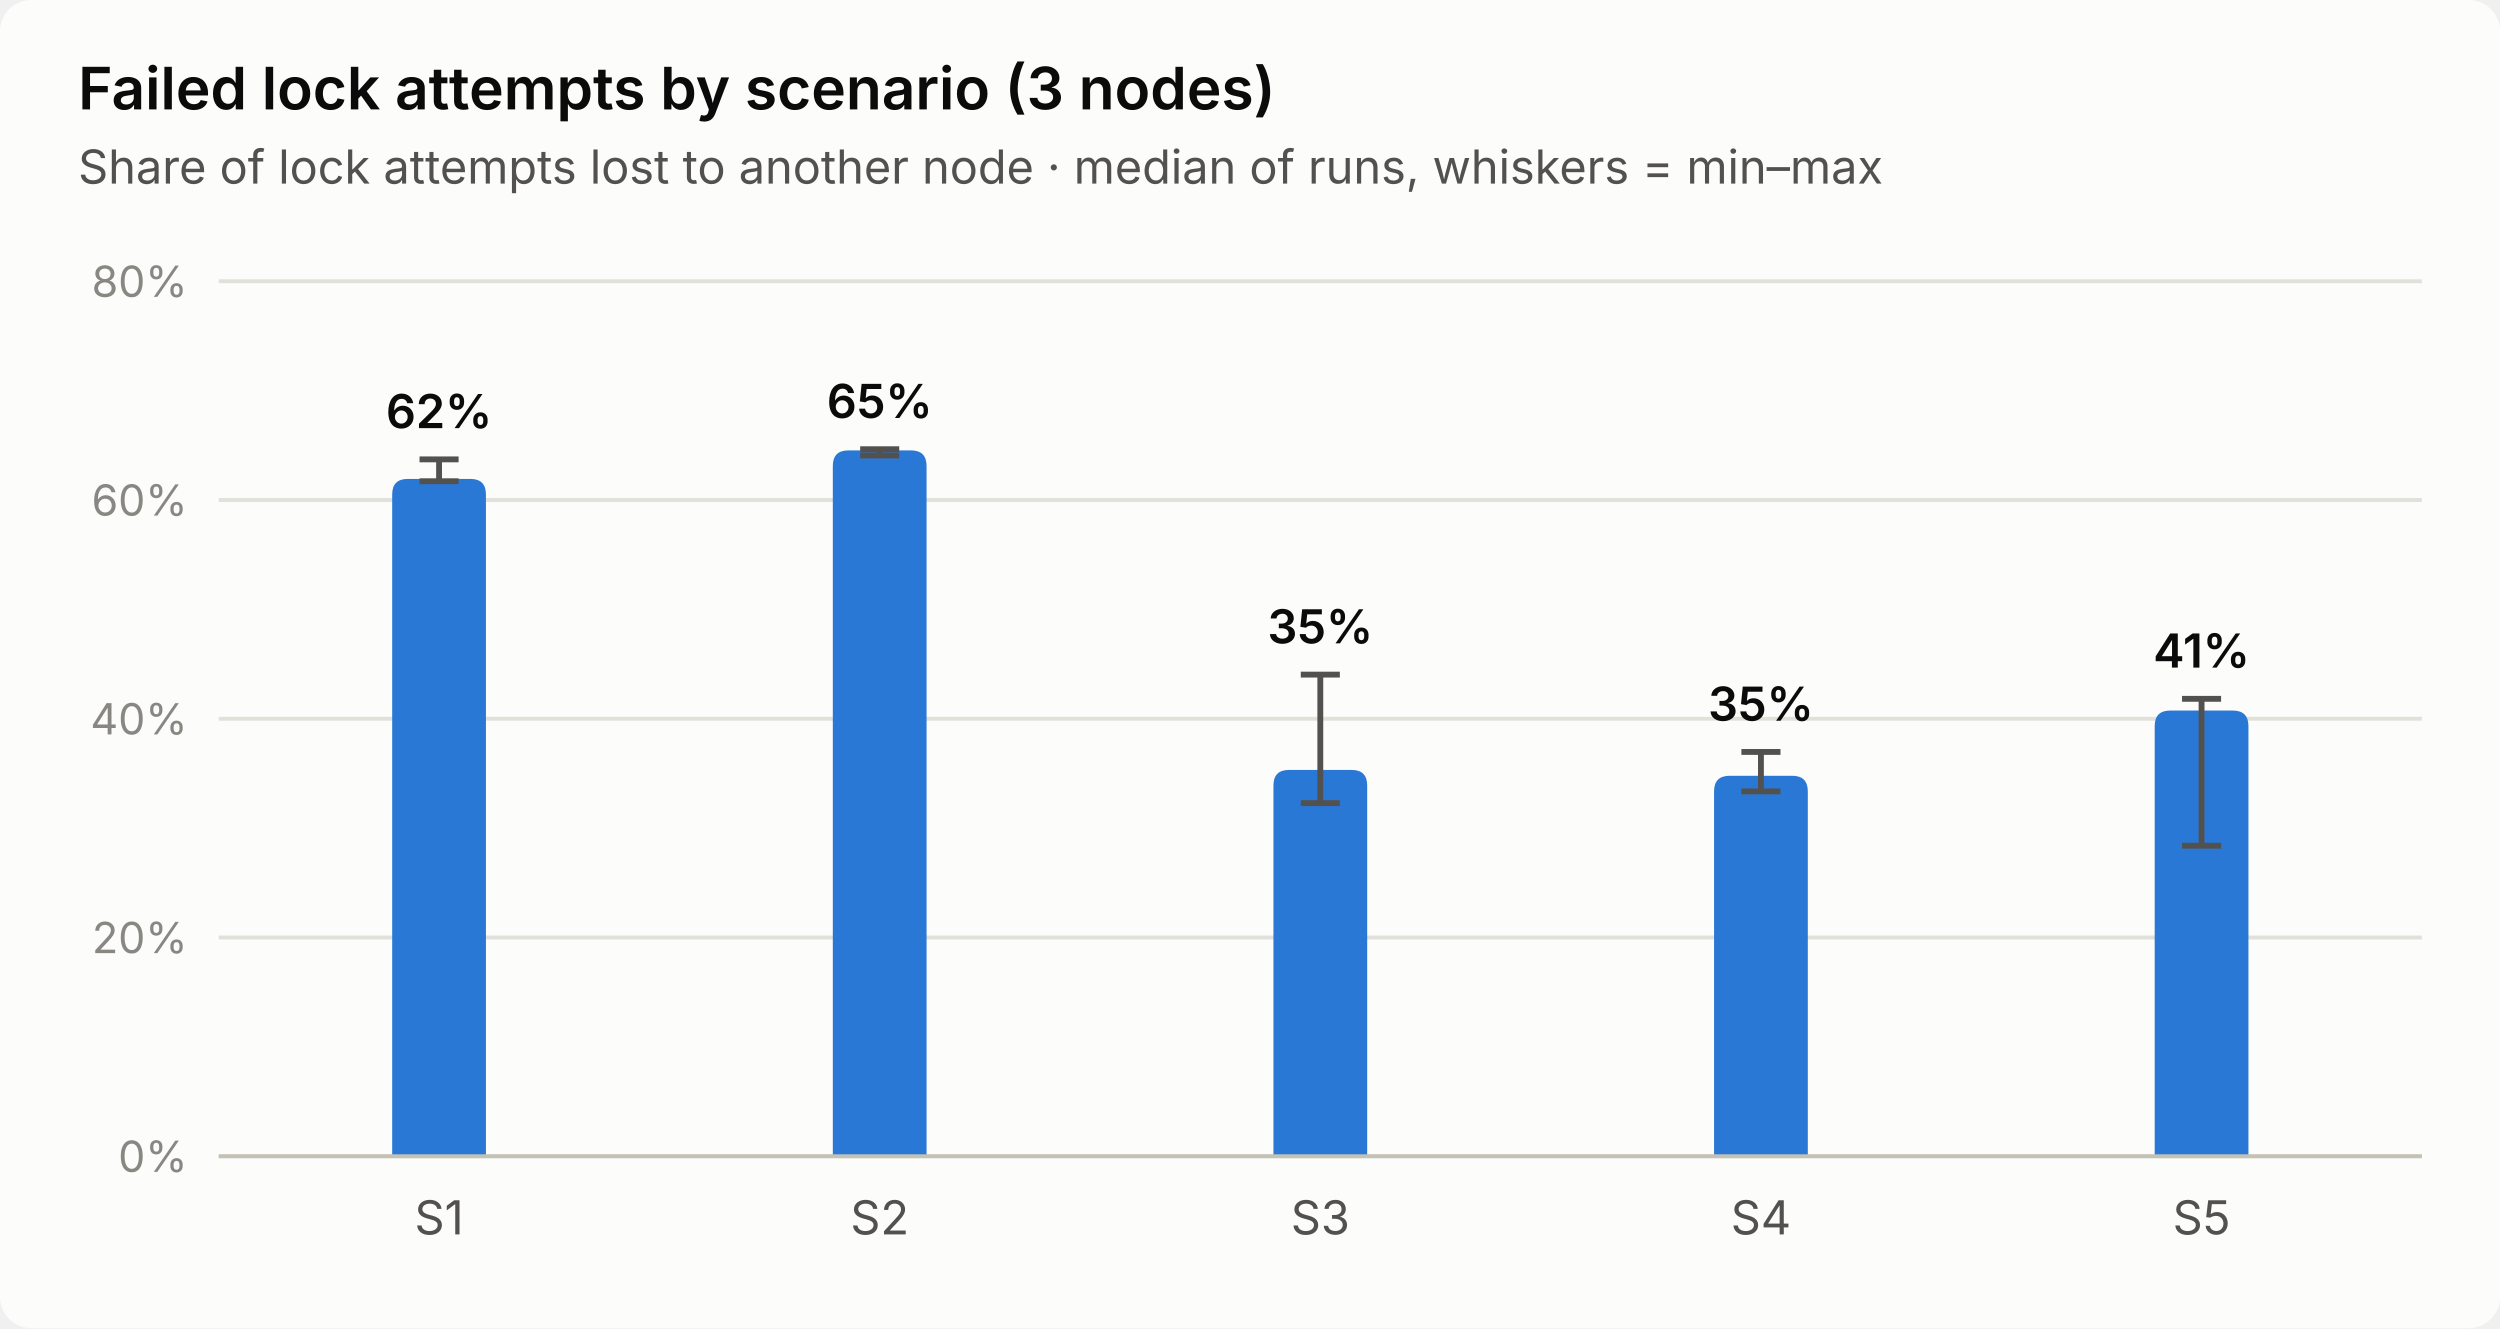
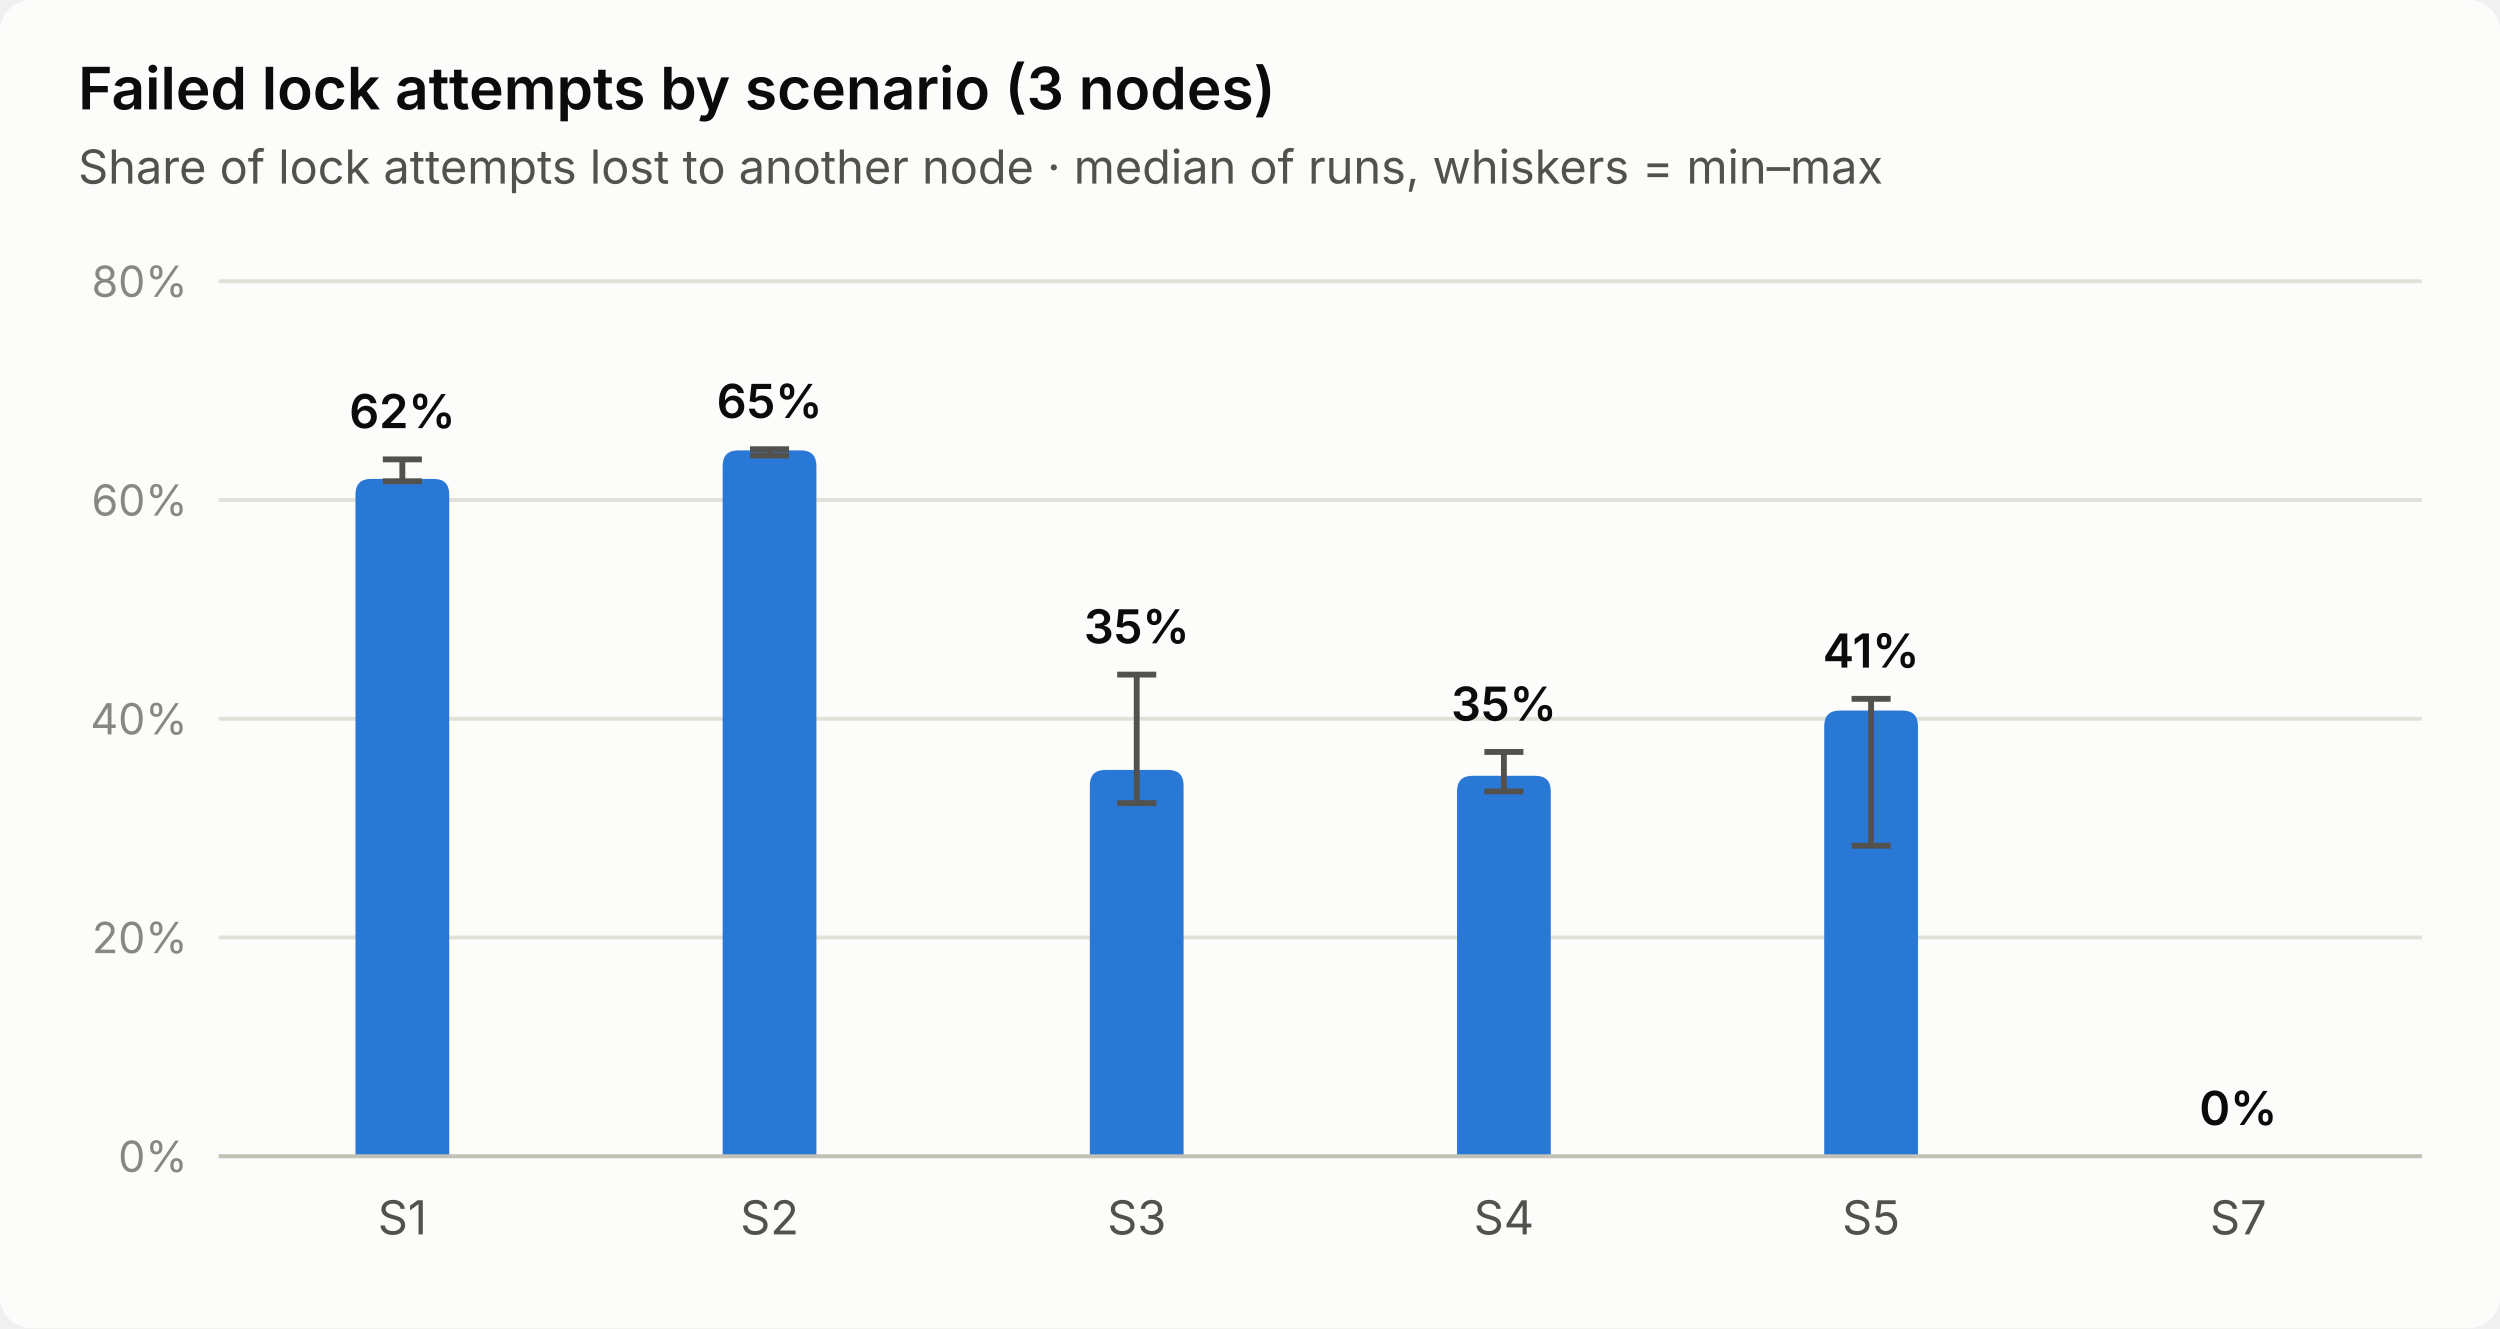
<svg xmlns="http://www.w3.org/2000/svg" width="640" height="340" viewBox="0 0 640 340" role="img" aria-label="Failed lock attempts by scenario (3 nodes)">
  <style>
  text { font-family: system-ui, -apple-system, "Segoe UI", sans-serif; font-size: 12px; }
  .title { font-size: 15px; font-weight: 600; }
  .tick { font-size: 11px; font-variant-numeric: tabular-nums; }
  .val { font-weight: 600; }
  .grid, .axis { stroke-width: 1; }
  .whisker { stroke-width: 1.5; }
  .bg{fill:#fcfcfb}
  text{fill:#52514e}
  .title,.val{fill:#0b0b0b}
  .tick{fill:#898781}
  .grid{stroke:#e1e0d9}
  .axis{stroke:#c3c2b7}
  .whisker{stroke:#52514e}
  .ring{stroke:#fcfcfb}
  .f1{fill:#2a78d6} .k1{stroke:#2a78d6}
  .f2{fill:#eb6834} .k2{stroke:#eb6834}
  .f3{fill:#1baf7a} .k3{stroke:#1baf7a}
  .f4{fill:#eda100} .k4{stroke:#eda100}
  .f5{fill:#e87ba4} .k5{stroke:#e87ba4}
+   .f6{fill:#008300} .k6{stroke:#008300}
  @media (prefers-color-scheme: dark) {
  .bg{fill:#1a1a19}
  text{fill:#c3c2b7}
  .title,.val{fill:#ffffff}
  .tick{fill:#898781}
  .grid{stroke:#2c2c2a}
  .axis{stroke:#383835}
  .whisker{stroke:#c3c2b7}
  .ring{stroke:#1a1a19}
  .f1{fill:#3987e5} .k1{stroke:#3987e5}
  .f2{fill:#d95926} .k2{stroke:#d95926}
  .f3{fill:#199e70} .k3{stroke:#199e70}
  .f4{fill:#c98500} .k4{stroke:#c98500}
  .f5{fill:#d55181} .k5{stroke:#d55181}
+   .f6{fill:#008300} .k6{stroke:#008300}
  }
</style>
  <rect class="bg" width="640" height="340" rx="8" />
  <text class="title" x="20" y="28">Failed lock attempts by scenario (3 nodes)</text>
  <text class="sub" x="20" y="47">Share of lock attempts lost to another node · median of runs, whiskers = min–max</text>
  <line class="grid" x1="56" x2="620" y1="296.0" y2="296.0" />
  <text class="tick" x="48" y="300.0" text-anchor="end">0%</text>
  <line class="grid" x1="56" x2="620" y1="240.0" y2="240.0" />
  <text class="tick" x="48" y="244.0" text-anchor="end">20%</text>
  <line class="grid" x1="56" x2="620" y1="184.0" y2="184.0" />
  <text class="tick" x="48" y="188.0" text-anchor="end">40%</text>
  <line class="grid" x1="56" x2="620" y1="128.0" y2="128.0" />
  <text class="tick" x="48" y="132.0" text-anchor="end">60%</text>
  <line class="grid" x1="56" x2="620" y1="72.0" y2="72.0" />
  <text class="tick" x="48" y="76.0" text-anchor="end">80%</text>
-   <path d="M100.4,296.0 V126.6 Q100.4,122.6 104.4,122.6 H120.4 Q124.4,122.6 124.4,126.6 V296.0 Z" class="f1" />
-   <line class="whisker" x1="112.4" x2="112.4" y1="123.2" y2="117.6" />
-   <line class="whisker" x1="107.4" x2="117.4" y1="123.2" y2="123.2" />
-   <line class="whisker" x1="107.4" x2="117.4" y1="117.6" y2="117.6" />
-   <text class="val" x="112.4" y="109.6" text-anchor="middle">62%</text>
-   <text x="112.4" y="316" text-anchor="middle">S1</text>
-   <path d="M213.2,296.0 V119.3 Q213.2,115.3 217.2,115.3 H233.2 Q237.2,115.3 237.2,119.3 V296.0 Z" class="f1" />
-   <line class="whisker" x1="225.2" x2="225.2" y1="116.6" y2="115.0" />
-   <line class="whisker" x1="220.2" x2="230.2" y1="116.6" y2="116.6" />
-   <line class="whisker" x1="220.2" x2="230.2" y1="115.0" y2="115.0" />
-   <text class="val" x="225.2" y="107.0" text-anchor="middle">65%</text>
-   <text x="225.2" y="316" text-anchor="middle">S2</text>
-   <path d="M326.0,296.0 V201.1 Q326.0,197.1 330.0,197.1 H346.0 Q350.0,197.1 350.0,201.1 V296.0 Z" class="f1" />
-   <line class="whisker" x1="338.0" x2="338.0" y1="205.6" y2="172.7" />
-   <line class="whisker" x1="333.0" x2="343.0" y1="205.6" y2="205.6" />
-   <line class="whisker" x1="333.0" x2="343.0" y1="172.7" y2="172.7" />
-   <text class="val" x="338.0" y="164.7" text-anchor="middle">35%</text>
-   <text x="338.0" y="316" text-anchor="middle">S3</text>
-   <path d="M438.8,296.0 V202.6 Q438.8,198.6 442.8,198.6 H458.8 Q462.8,198.6 462.8,202.6 V296.0 Z" class="f1" />
-   <line class="whisker" x1="450.8" x2="450.8" y1="202.6" y2="192.5" />
-   <line class="whisker" x1="445.8" x2="455.8" y1="202.6" y2="202.6" />
-   <line class="whisker" x1="445.8" x2="455.8" y1="192.5" y2="192.5" />
-   <text class="val" x="450.8" y="184.5" text-anchor="middle">35%</text>
-   <text x="450.8" y="316" text-anchor="middle">S4</text>
-   <path d="M551.6,296.0 V185.9 Q551.6,181.9 555.6,181.9 H571.6 Q575.6,181.9 575.6,185.9 V296.0 Z" class="f1" />
-   <line class="whisker" x1="563.6" x2="563.6" y1="216.5" y2="178.9" />
-   <line class="whisker" x1="558.6" x2="568.6" y1="216.5" y2="216.5" />
-   <line class="whisker" x1="558.6" x2="568.6" y1="178.9" y2="178.9" />
-   <text class="val" x="563.6" y="170.9" text-anchor="middle">41%</text>
-   <text x="563.6" y="316" text-anchor="middle">S5</text>
+   <path d="M91.0,296.0 V126.6 Q91.0,122.6 95.0,122.6 H111.0 Q115.0,122.6 115.0,126.6 V296.0 Z" class="f1" />
+   <line class="whisker" x1="103.0" x2="103.0" y1="123.2" y2="117.6" />
+   <line class="whisker" x1="98.0" x2="108.0" y1="123.2" y2="123.2" />
+   <line class="whisker" x1="98.0" x2="108.0" y1="117.6" y2="117.6" />
+   <text class="val" x="103.0" y="109.6" text-anchor="middle">62%</text>
+   <text x="103.0" y="316" text-anchor="middle">S1</text>
+   <path d="M185.0,296.0 V119.3 Q185.0,115.3 189.0,115.3 H205.0 Q209.0,115.3 209.0,119.3 V296.0 Z" class="f1" />
+   <line class="whisker" x1="197.0" x2="197.0" y1="116.6" y2="115.0" />
+   <line class="whisker" x1="192.0" x2="202.0" y1="116.6" y2="116.6" />
+   <line class="whisker" x1="192.0" x2="202.0" y1="115.0" y2="115.0" />
+   <text class="val" x="197.0" y="107.0" text-anchor="middle">65%</text>
+   <text x="197.0" y="316" text-anchor="middle">S2</text>
+   <path d="M279.0,296.0 V201.1 Q279.0,197.1 283.0,197.1 H299.0 Q303.0,197.1 303.0,201.1 V296.0 Z" class="f1" />
+   <line class="whisker" x1="291.0" x2="291.0" y1="205.6" y2="172.7" />
+   <line class="whisker" x1="286.0" x2="296.0" y1="205.6" y2="205.6" />
+   <line class="whisker" x1="286.0" x2="296.0" y1="172.7" y2="172.7" />
+   <text class="val" x="291.0" y="164.7" text-anchor="middle">35%</text>
+   <text x="291.0" y="316" text-anchor="middle">S3</text>
+   <path d="M373.0,296.0 V202.6 Q373.0,198.6 377.0,198.6 H393.0 Q397.0,198.6 397.0,202.6 V296.0 Z" class="f1" />
+   <line class="whisker" x1="385.0" x2="385.0" y1="202.6" y2="192.5" />
+   <line class="whisker" x1="380.0" x2="390.0" y1="202.6" y2="202.6" />
+   <line class="whisker" x1="380.0" x2="390.0" y1="192.5" y2="192.5" />
+   <text class="val" x="385.0" y="184.5" text-anchor="middle">35%</text>
+   <text x="385.0" y="316" text-anchor="middle">S4</text>
+   <path d="M467.0,296.0 V185.9 Q467.0,181.9 471.0,181.9 H487.0 Q491.0,181.9 491.0,185.9 V296.0 Z" class="f1" />
+   <line class="whisker" x1="479.0" x2="479.0" y1="216.5" y2="178.9" />
+   <line class="whisker" x1="474.0" x2="484.0" y1="216.5" y2="216.5" />
+   <line class="whisker" x1="474.0" x2="484.0" y1="178.9" y2="178.9" />
+   <text class="val" x="479.0" y="170.9" text-anchor="middle">41%</text>
+   <text x="479.0" y="316" text-anchor="middle">S5</text>
+   <path d="M561.0,296.0 V296.0 Q561.0,296.0 561.0,296.0 H585.0 Q585.0,296.0 585.0,296.0 V296.0 Z" class="f1" />
+   <text class="val" x="573.0" y="288.0" text-anchor="middle">0%</text>
+   <text x="573.0" y="316" text-anchor="middle">S7</text>
  <line class="axis" x1="56" x2="620" y1="296.0" y2="296.0" />
</svg>
